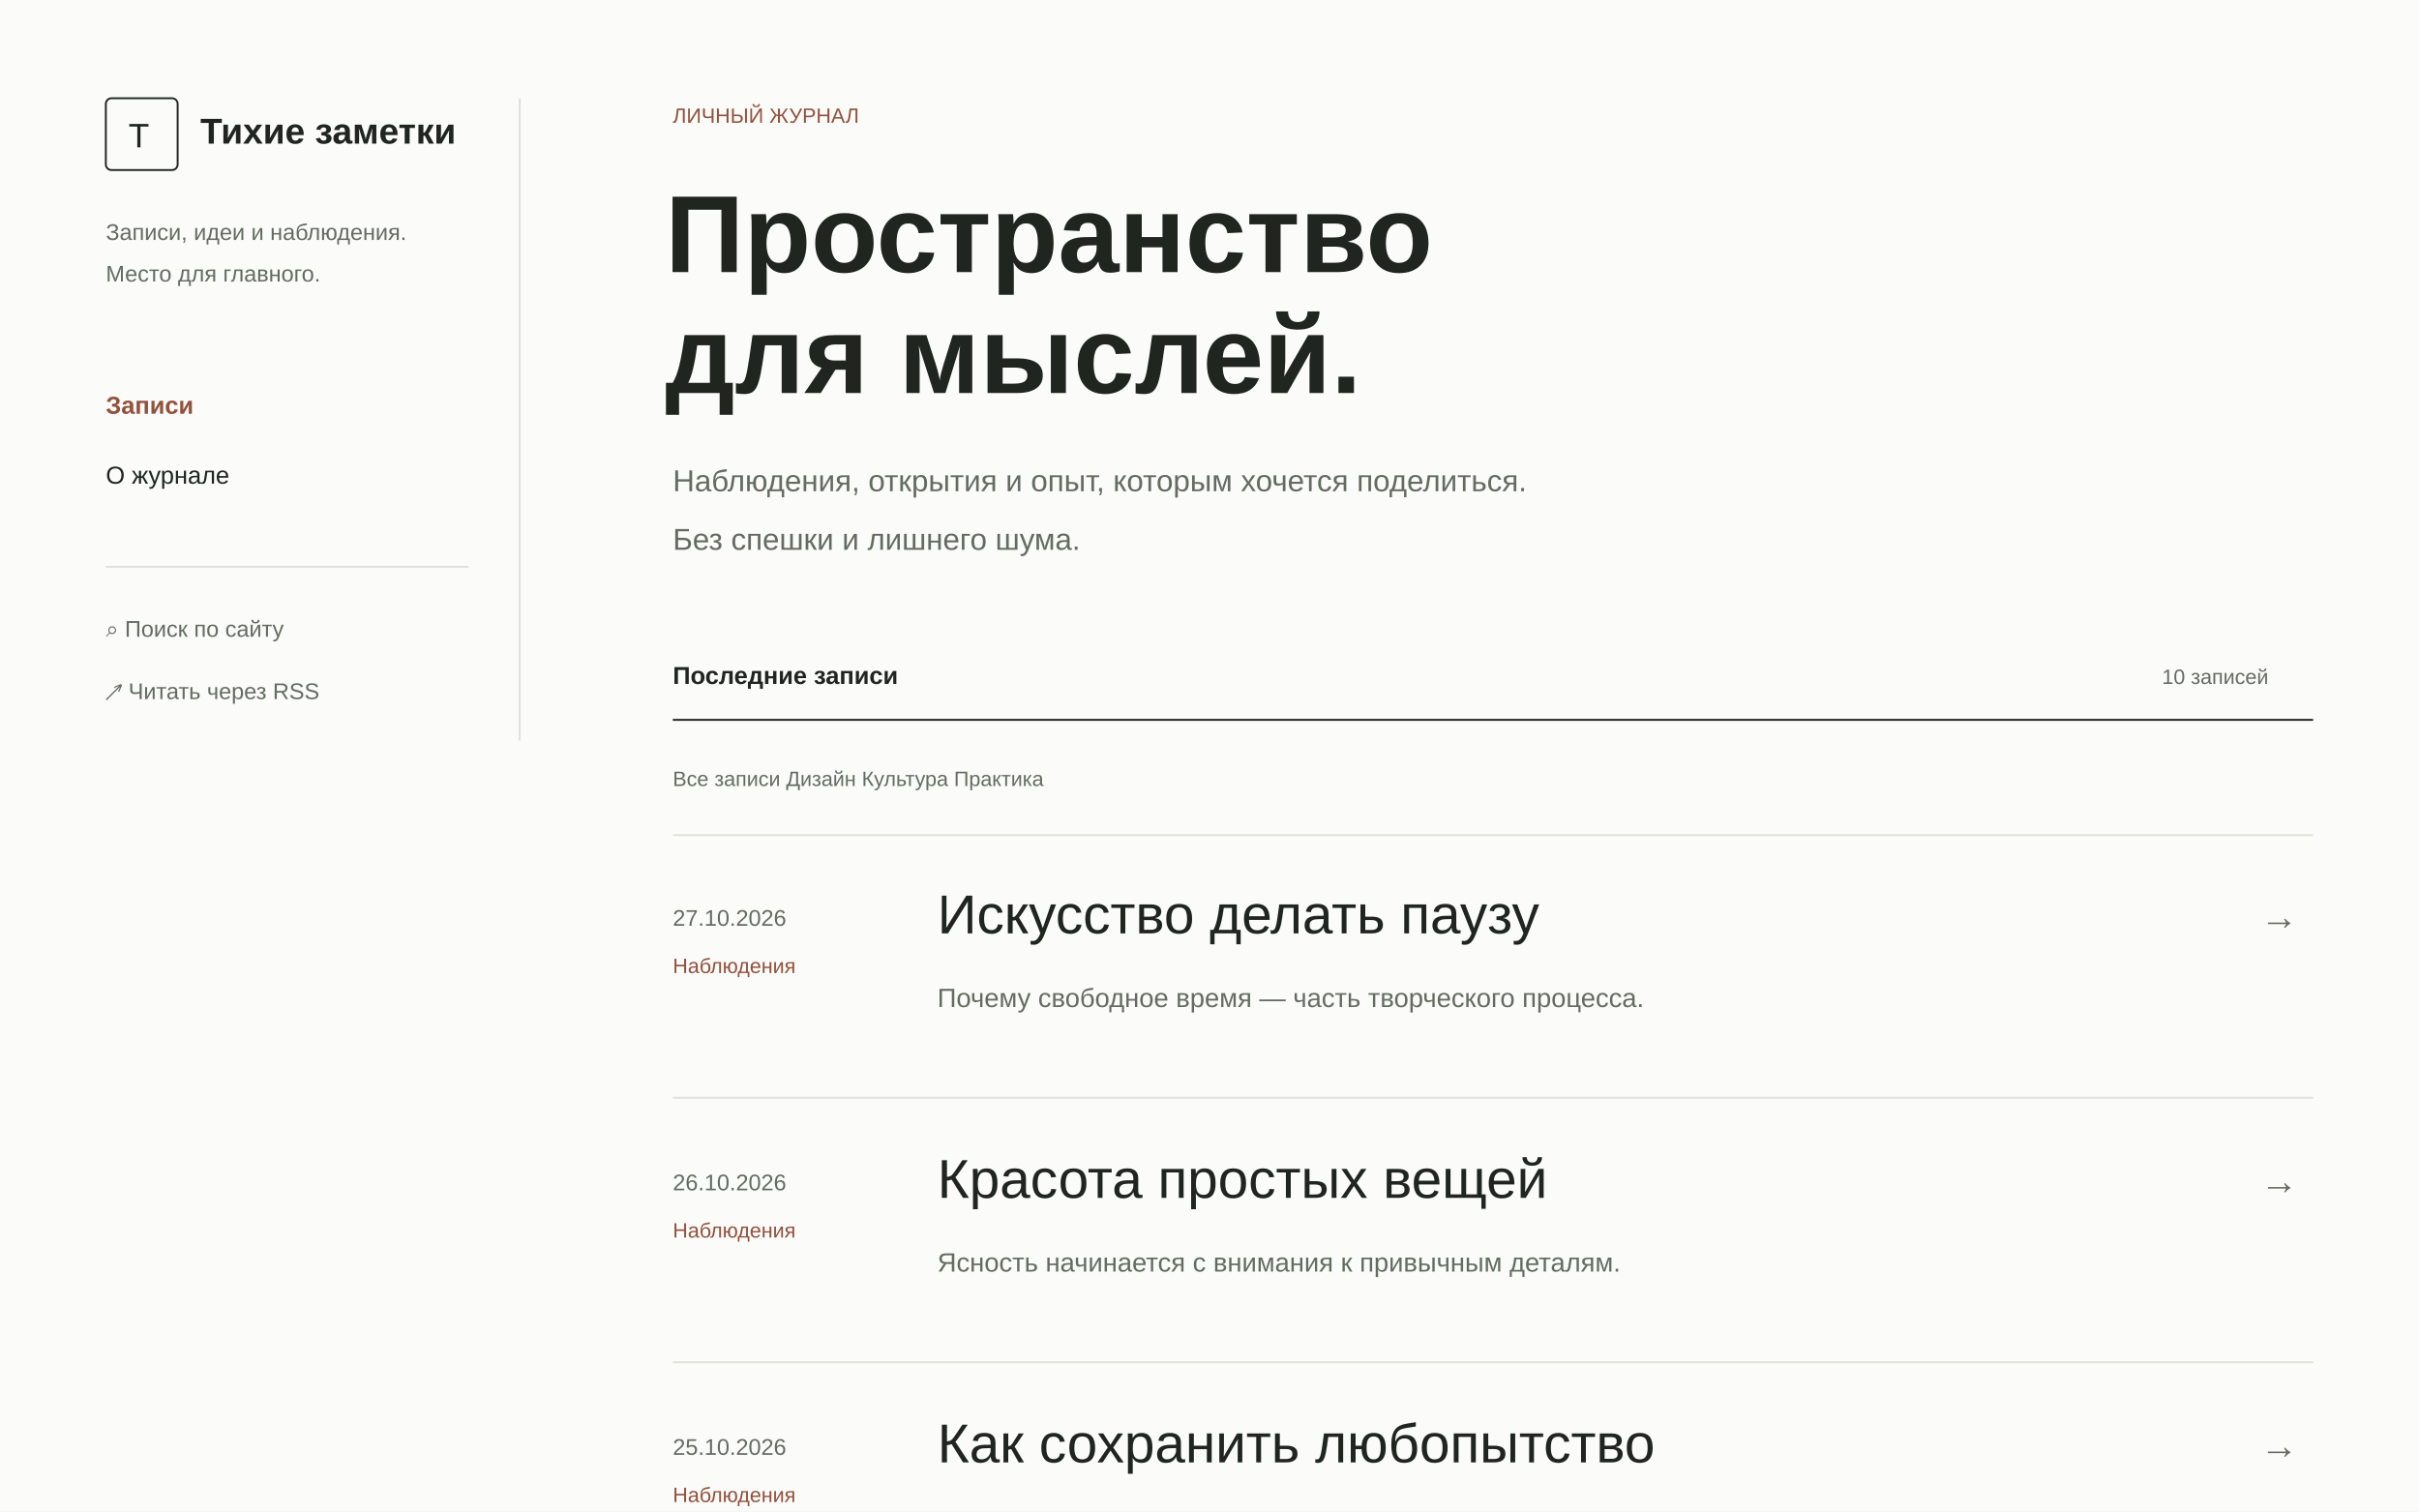
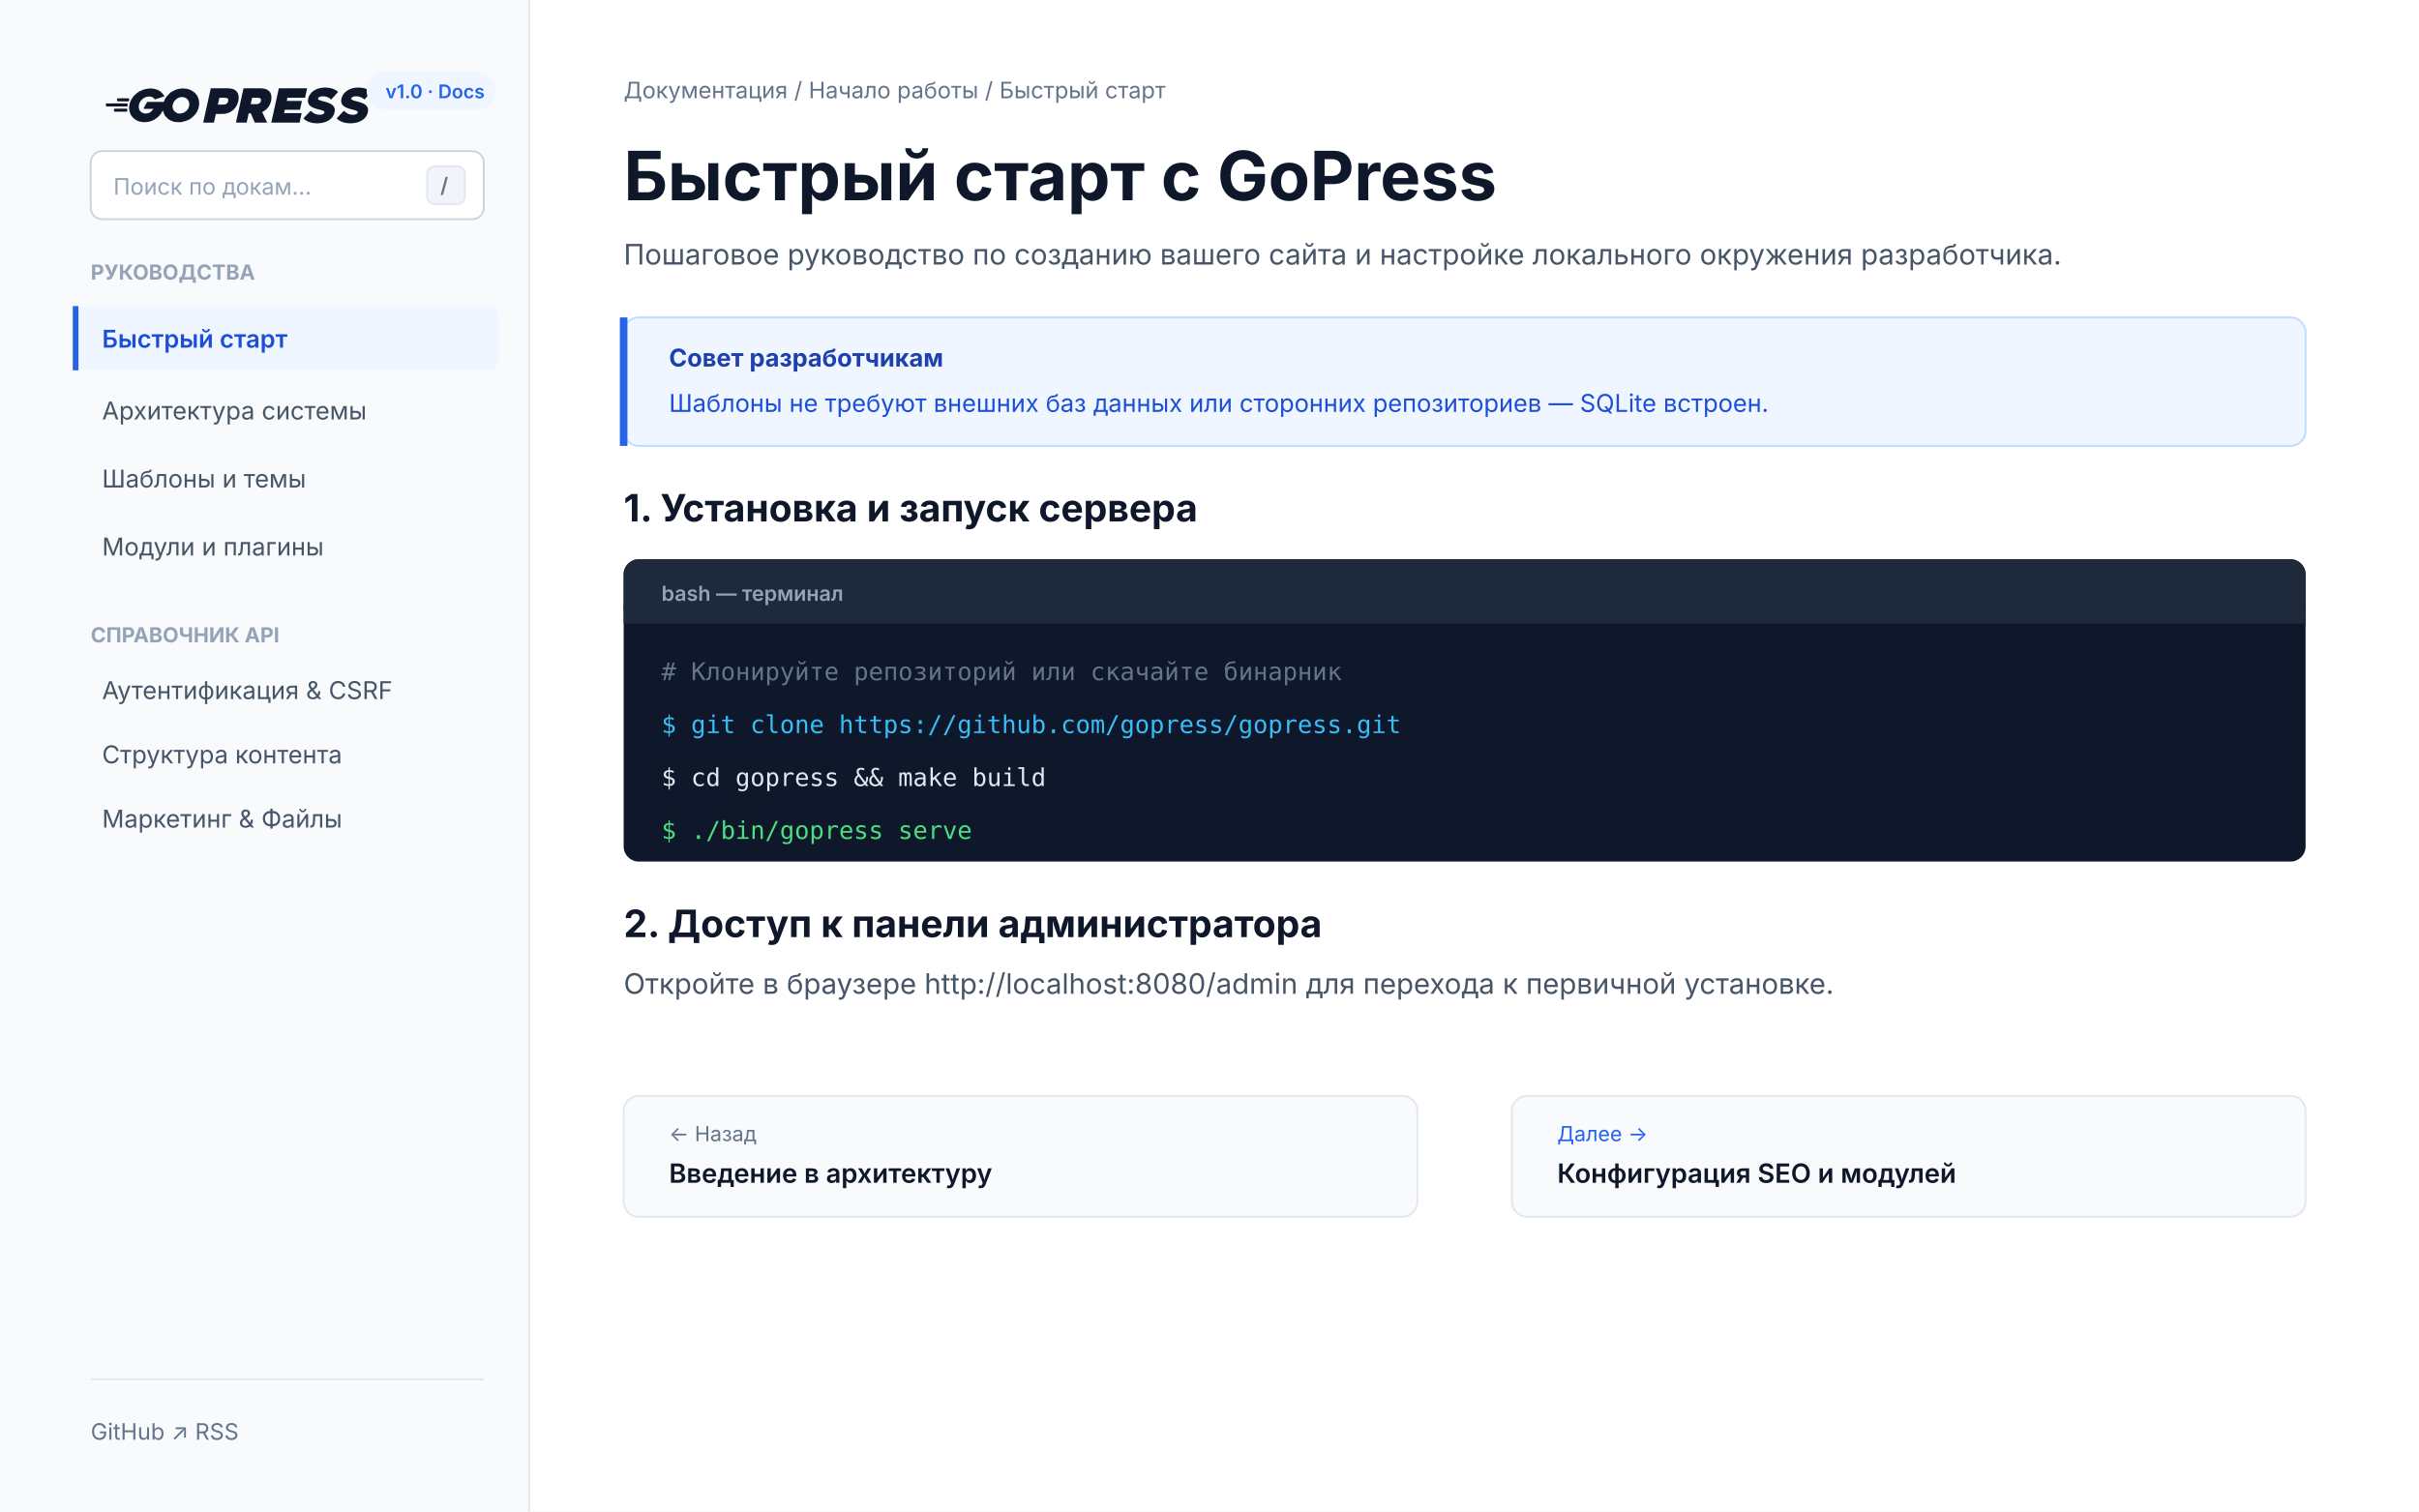
<svg xmlns="http://www.w3.org/2000/svg" width="1280" height="800" viewBox="0 0 1280 800">
-   <rect x="0" y="0" width="1280" height="800" rx="0" fill="#fbfbf9" />
-   <rect x="56" y="52" width="38" height="38" rx="3" fill="none" />
-   <rect x="56" y="52" width="38" height="38" rx="3" fill="none" stroke="#20251f" />
-   <text x="68" y="78" font-family="Arial" font-size="18" font-weight="400" fill="#20251f">Т</text>
-   <text x="106" y="76" font-family="Arial" font-size="19" font-weight="600" fill="#20251f">Тихие заметки</text>
-   <text x="56" y="127" font-family="Arial" font-size="12" font-weight="400" fill="#646c61">Записи, идеи и наблюдения.</text>
-   <text x="56" y="149" font-family="Arial" font-size="12" font-weight="400" fill="#646c61">Место для главного.</text>
-   <path d="M275 52h0" stroke="#dfe2d9" />
-   <path d="M275 52v340" stroke="#dfe2d9" />
-   <text x="56" y="219" font-family="Arial" font-size="13" font-weight="600" fill="#92513c">Записи</text>
-   <text x="56" y="256" font-family="Arial" font-size="13" font-weight="400" fill="#20251f">О журнале</text>
-   <path d="M56 300h192" stroke="#dfe2d9" />
-   <text x="56" y="337" font-family="Arial" font-size="12" font-weight="400" fill="#646c61">⌕  Поиск по сайту</text>
-   <text x="56" y="370" font-family="Arial" font-size="12" font-weight="400" fill="#646c61">↗  Читать через RSS</text>
-   <text x="356" y="65" font-family="Arial" font-size="11" font-weight="400" fill="#92513c">ЛИЧНЫЙ ЖУРНАЛ</text>
-   <text x="352" y="144" font-family="Arial" font-size="58" font-weight="600" fill="#20251f">Пространство</text>
-   <text x="352" y="208" font-family="Arial" font-size="58" font-weight="600" fill="#20251f">для мыслей.</text>
-   <text x="356" y="260" font-family="Arial" font-size="16" font-weight="400" fill="#646c61">Наблюдения, открытия и опыт, которым хочется поделиться.</text>
-   <text x="356" y="291" font-family="Arial" font-size="16" font-weight="400" fill="#646c61">Без спешки и лишнего шума.</text>
-   <text x="356" y="362" font-family="Arial" font-size="13" font-weight="600" fill="#20251f">Последние записи</text>
-   <text x="1144" y="362" font-family="Arial" font-size="11" font-weight="400" fill="#646c61">10 записей</text>
-   <path d="M356 381h868" stroke="#20251f" />
-   <text x="356" y="416" font-family="Arial" font-size="11" font-weight="400" fill="#646c61">Все записи     Дизайн     Культура     Практика</text>
-   <path d="M356 442h868" stroke="#dfe2d9" />
-   <text x="356" y="490" font-family="Arial" font-size="12" font-weight="400" fill="#646c61">27.10.2026</text>
-   <text x="356" y="515" font-family="Arial" font-size="11" font-weight="400" fill="#92513c">Наблюдения</text>
-   <text x="496" y="494" font-family="Arial" font-size="29" font-weight="400" fill="#20251f">Искусство делать паузу</text>
-   <text x="1196" y="492" font-family="Arial" font-size="20" font-weight="400" fill="#646c61">→</text>
-   <text x="496" y="533" font-family="Arial" font-size="14" font-weight="400" fill="#646c61">Почему свободное время — часть творческого процесса.</text>
-   <path d="M356 581h868" stroke="#dfe2d9" />
-   <text x="356" y="630" font-family="Arial" font-size="12" font-weight="400" fill="#646c61">26.10.2026</text>
-   <text x="356" y="655" font-family="Arial" font-size="11" font-weight="400" fill="#92513c">Наблюдения</text>
-   <text x="496" y="634" font-family="Arial" font-size="29" font-weight="400" fill="#20251f">Красота простых вещей</text>
-   <text x="1196" y="632" font-family="Arial" font-size="20" font-weight="400" fill="#646c61">→</text>
-   <text x="496" y="673" font-family="Arial" font-size="14" font-weight="400" fill="#646c61">Ясность начинается с внимания к привычным деталям.</text>
-   <path d="M356 721h868" stroke="#dfe2d9" />
-   <text x="356" y="770" font-family="Arial" font-size="12" font-weight="400" fill="#646c61">25.10.2026</text>
-   <text x="356" y="795" font-family="Arial" font-size="11" font-weight="400" fill="#92513c">Наблюдения</text>
-   <text x="496" y="774" font-family="Arial" font-size="29" font-weight="400" fill="#20251f">Как сохранить любопытство</text>
-   <text x="1196" y="772" font-family="Arial" font-size="20" font-weight="400" fill="#646c61">→</text>
-   <text x="496" y="813" font-family="Arial" font-size="14" font-weight="400" fill="#646c61" />
-   <path d="M356 861h868" stroke="#dfe2d9" />
+   <rect x="0" y="0" width="1280" height="800" rx="0" fill="#ffffff" />
+   <rect x="0" y="0" width="280" height="800" rx="0" fill="#f8fafc" />
+   <path d="M280 0h0" stroke="#e2e8f0" />
+   <path d="M280 0v800" stroke="#e2e8f0" />
+   <g transform="translate(48, 36) scale(0.055)" fill="#0f172a">
+     <path fill-rule="evenodd" d="M 568.00,197.00C 581.33,196.67 596.33,197.33 610.00,200.00C 623.67,202.67 639.67,208.50 650.00,213.00C 660.33,217.50 665.33,221.83 672.00,227.00C 678.67,232.17 685.17,238.67 690.00,244.00C 694.83,249.33 698.50,254.17 701.00,259.00C 703.50,263.83 718.33,266.00 705.00,273.00C 691.67,280.00 636.00,296.67 621.00,301.00C 606.00,305.33 618.83,302.00 615.00,299.00C 611.17,296.00 604.67,287.00 598.00,283.00C 591.33,279.00 584.83,276.00 575.00,275.00C 565.17,274.00 550.67,274.00 539.00,277.00C 527.33,280.00 515.33,285.33 505.00,293.00C 494.67,300.67 483.17,315.00 477.00,323.00C 470.83,331.00 470.33,334.67 468.00,341.00C 465.67,347.33 463.83,353.83 463.00,361.00C 462.17,368.17 461.50,376.17 463.00,384.00C 464.50,391.83 468.33,401.50 472.00,408.00C 475.67,414.50 480.00,418.83 485.00,423.00C 490.00,427.17 495.33,430.50 502.00,433.00C 508.67,435.50 515.67,438.00 525.00,438.00C 534.33,438.00 548.83,436.00 558.00,433.00C 567.17,430.00 573.17,425.83 580.00,420.00C 586.83,414.17 596.17,402.50 599.00,398.00C 601.83,393.50 610.67,393.83 597.00,393.00C 583.33,392.17 531.33,393.33 517.00,393.00C 502.67,392.67 512.00,392.50 511.00,391.00C 510.00,389.50 509.67,387.83 511.00,384.00C 512.33,380.17 513.67,377.33 519.00,368.00C 524.33,358.67 538.17,335.00 543.00,328.00C 547.83,321.00 521.83,326.33 548.00,326.00C 574.17,325.67 674.00,326.50 700.00,326.00C 726.00,325.50 701.67,327.50 704.00,323.00C 706.33,318.50 709.83,306.83 714.00,299.00C 718.17,291.17 721.33,285.33 729.00,276.00C 736.67,266.67 752.17,250.50 760.00,243.00C 767.83,235.50 767.17,236.33 776.00,231.00C 784.83,225.67 801.17,216.00 813.00,211.00C 824.83,206.00 836.33,203.33 847.00,201.00C 857.67,198.67 865.17,197.33 877.00,197.00C 888.83,196.67 904.67,196.83 918.00,199.00C 931.33,201.17 944.17,204.33 957.00,210.00C 969.83,215.67 984.33,224.33 995.00,233.00C 1005.67,241.67 1014.33,252.50 1021.00,262.00C 1027.67,271.50 1031.33,279.33 1035.00,290.00C 1038.67,300.67 1042.00,312.83 1043.00,326.00C 1044.00,339.17 1043.50,355.00 1041.00,369.00C 1038.50,383.00 1034.17,396.83 1028.00,410.00C 1021.83,423.17 1014.50,435.67 1004.00,448.00C 993.50,460.33 977.50,474.67 965.00,484.00C 952.50,493.33 943.50,498.17 929.00,504.00C 914.50,509.83 889.17,516.17 878.00,519.00C 866.83,521.83 873.00,521.00 862.00,521.00C 851.00,521.00 824.67,520.50 812.00,519.00C 799.33,517.50 794.67,515.17 786.00,512.00C 777.33,508.83 768.00,504.67 760.00,500.00C 752.00,495.33 745.50,491.00 738.00,484.00C 730.50,477.00 720.33,465.00 715.00,458.00C 709.67,451.00 709.33,449.67 706.00,442.00C 702.67,434.33 697.50,416.83 695.00,412.00C 692.50,407.17 695.00,407.33 691.00,413.00C 687.00,418.67 678.33,436.33 671.00,446.00C 663.67,455.67 656.17,463.00 647.00,471.00C 637.83,479.00 625.50,488.00 616.00,494.00C 606.50,500.00 599.00,503.33 590.00,507.00C 581.00,510.67 572.83,513.67 562.00,516.00C 551.17,518.33 537.17,520.50 525.00,521.00C 512.83,521.50 501.00,521.00 489.00,519.00C 477.00,517.00 462.50,512.50 453.00,509.00C 443.50,505.50 439.00,502.50 432.00,498.00C 425.00,493.50 417.17,487.67 411.00,482.00C 404.83,476.33 400.00,471.00 395.00,464.00C 390.00,457.00 385.17,451.17 381.00,440.00C 376.83,428.83 371.67,410.00 370.00,397.00C 368.33,384.00 369.50,373.17 371.00,362.00C 372.50,350.83 376.00,339.33 379.00,330.00C 382.00,320.67 384.17,314.83 389.00,306.00C 393.83,297.17 402.17,284.83 408.00,277.00C 413.83,269.17 417.17,265.50 424.00,259.00C 430.83,252.50 441.83,243.50 449.00,238.00C 456.17,232.50 458.67,230.50 467.00,226.00C 475.33,221.50 488.50,215.00 499.00,211.00C 509.50,207.00 518.50,204.33 530.00,202.00C 541.50,199.67 554.67,197.33 568.00,197.00ZM 869.00,280.00C 862.00,281.00 854.50,282.00 846.00,286.00C 837.50,290.00 825.83,297.00 818.00,304.00C 810.17,311.00 804.00,318.50 799.00,328.00C 794.00,337.50 789.50,350.83 788.00,361.00C 786.50,371.17 787.33,380.00 790.00,389.00C 792.67,398.00 797.33,407.67 804.00,415.00C 810.67,422.33 822.00,429.17 830.00,433.00C 838.00,436.83 842.50,438.00 852.00,438.00C 861.50,438.00 876.33,436.67 887.00,433.00C 897.67,429.33 908.67,421.50 916.00,416.00C 923.33,410.50 927.17,404.83 931.00,400.00C 934.83,395.17 936.17,393.67 939.00,387.00C 941.83,380.33 946.83,369.67 948.00,360.00C 949.17,350.33 948.67,338.50 946.00,329.00C 943.33,319.50 936.33,309.17 932.00,303.00C 927.67,296.83 924.67,295.17 920.00,292.00C 915.33,288.83 909.33,286.00 904.00,284.00C 898.67,282.00 893.83,280.67 888.00,280.00C 882.17,279.33 876.00,279.00 869.00,280.00ZM 263.00,292.00C 280.67,290.50 342.50,291.17 360.00,292.00C 377.50,292.83 366.17,294.50 368.00,297.00C 369.83,299.50 371.67,303.33 371.00,307.00C 370.33,310.67 366.67,316.67 364.00,319.00C 361.33,321.33 371.83,320.83 355.00,321.00C 338.17,321.17 279.83,321.67 263.00,320.00C 246.17,318.33 255.50,314.17 254.00,311.00C 252.50,307.83 252.50,304.17 254.00,301.00C 255.50,297.83 245.33,293.50 263.00,292.00ZM 158.00,341.00C 190.50,340.00 310.50,339.83 343.00,341.00C 375.50,342.17 351.17,344.67 353.00,348.00C 354.83,351.33 354.33,358.00 354.00,361.00C 353.67,364.00 353.00,364.50 351.00,366.00C 349.00,367.50 374.17,369.33 342.00,370.00C 309.83,370.67 189.83,370.50 158.00,370.00C 126.17,369.50 153.00,368.83 151.00,367.00C 149.00,365.17 146.50,362.33 146.00,359.00C 145.50,355.67 146.00,350.00 148.00,347.00C 150.00,344.00 125.50,342.00 158.00,341.00ZM 236.00,391.00C 254.67,390.50 321.17,390.33 340.00,391.00C 358.83,391.67 346.83,392.00 349.00,395.00C 351.17,398.00 353.17,405.33 353.00,409.00C 352.83,412.67 350.00,415.17 348.00,417.00C 346.00,418.83 360.00,419.50 341.00,420.00C 322.00,420.50 253.33,421.00 234.00,420.00C 214.67,419.00 226.83,417.00 225.00,414.00C 223.17,411.00 222.50,405.33 223.00,402.00C 223.50,398.67 225.83,395.83 228.00,394.00C 230.17,392.17 217.33,391.50 236.00,391.00Z" />
+     <path fill-rule="evenodd" transform="matrix(1 0 -.22 1 1155 195)" d="M0 0H163C247 0 292 49 292 123S245 247 163 247H103V330H0Z M103 91V157H158C182 157 195 144 195 124S182 91 158 91Z" />
+     <path fill-rule="evenodd" transform="matrix(1 0 -.22 1 1470 195)" d="M0 0H163C247 0 292 49 292 121C292 171 270 208 230 229L300 330H181L123 241H103V330H0Z M103 91V153H158C182 153 195 141 195 122S182 91 158 91Z" />
+     <path fill-rule="evenodd" transform="matrix(1 0 -.22 1 1810 195)" d="M0 0H272V91H103V122H249V207H103V239H272V330H0Z" />
+     <path fill-rule="evenodd" transform="matrix(1 0 -.22 1 2110 195)" d="M278 35L228 108C196 85 170 77 140 77C111 77 99 86 99 98C99 111 116 116 158 126C246 146 287 174 287 231C287 297 231 337 143 337C85 337 32 319 0 289L54 216C84 242 115 255 148 255C176 255 190 247 190 233C190 219 171 214 129 204C44 185 4 157 4 100C4 38 57 -7 141 -7C196 -7 243 8 278 35Z" />
+     <path fill-rule="evenodd" transform="matrix(1 0 -.22 1 2430 195)" d="M278 35L228 108C196 85 170 77 140 77C111 77 99 86 99 98C99 111 116 116 158 126C246 146 287 174 287 231C287 297 231 337 143 337C85 337 32 319 0 289L54 216C84 242 115 255 148 255C176 255 190 247 190 233C190 219 171 214 129 204C44 185 4 157 4 100C4 38 57 -7 141 -7C196 -7 243 8 278 35Z" />
+   </g>
+   <rect x="194" y="38" width="68" height="20" rx="10" fill="#eff6ff" />
+   <text x="204" y="52" font-family="system-ui, -apple-system, sans-serif" font-size="10" font-weight="600" fill="#2563eb">v1.0 · Docs</text>
+   <rect x="48" y="80" width="208" height="36" rx="6" fill="#ffffff" stroke="#cbd5e1" stroke-width="1" />
+   <text x="60" y="103" font-family="system-ui, -apple-system, sans-serif" font-size="12" font-weight="400" fill="#94a3b8">Поиск по докам...</text>
+   <rect x="226" y="88" width="20" height="20" rx="4" fill="#f1f5f9" stroke="#e2e8f0" stroke-width="1" />
+   <text x="233" y="102" font-family="system-ui, -apple-system, sans-serif" font-size="11" font-weight="600" fill="#64748b">/</text>
+   <text x="48" y="148" font-family="system-ui, -apple-system, sans-serif" font-size="11" font-weight="700" fill="#94a3b8">РУКОВОДСТВА</text>
+   <rect x="40" y="162" width="224" height="34" rx="6" fill="#eff6ff" />
+   <path d="M40 162h0" stroke="#2563eb" />
+   <path d="M40 162v34" stroke="#2563eb" stroke-width="3" />
+   <text x="54" y="184" font-family="system-ui, -apple-system, sans-serif" font-size="13" font-weight="600" fill="#1d4ed8">Быстрый старт</text>
+   <text x="54" y="222" font-family="system-ui, -apple-system, sans-serif" font-size="13" font-weight="400" fill="#475569">Архитектура системы</text>
+   <text x="54" y="258" font-family="system-ui, -apple-system, sans-serif" font-size="13" font-weight="400" fill="#475569">Шаблоны и темы</text>
+   <text x="54" y="294" font-family="system-ui, -apple-system, sans-serif" font-size="13" font-weight="400" fill="#475569">Модули и плагины</text>
+   <text x="48" y="340" font-family="system-ui, -apple-system, sans-serif" font-size="11" font-weight="700" fill="#94a3b8">СПРАВОЧНИК API</text>
+   <text x="54" y="370" font-family="system-ui, -apple-system, sans-serif" font-size="13" font-weight="400" fill="#475569">Аутентификация &amp; CSRF</text>
+   <text x="54" y="404" font-family="system-ui, -apple-system, sans-serif" font-size="13" font-weight="400" fill="#475569">Структура контента</text>
+   <text x="54" y="438" font-family="system-ui, -apple-system, sans-serif" font-size="13" font-weight="400" fill="#475569">Маркетинг &amp; Файлы</text>
+   <path d="M48 730h208" stroke="#e2e8f0" />
+   <text x="48" y="762" font-family="system-ui, -apple-system, sans-serif" font-size="12" font-weight="400" fill="#64748b">GitHub ↗      RSS</text>
+   <text x="330" y="52" font-family="system-ui, -apple-system, sans-serif" font-size="12" font-weight="400" fill="#64748b">Документация  /  Начало работы  /  Быстрый старт</text>
+   <text x="330" y="106" font-family="system-ui, -apple-system, sans-serif" font-size="36" font-weight="700" fill="#0f172a">Быстрый старт с GoPress</text>
+   <text x="330" y="140" font-family="system-ui, -apple-system, sans-serif" font-size="15" font-weight="400" fill="#475569">Пошаговое руководство по созданию вашего сайта и настройке локального окружения разработчика.</text>
+   <rect x="330" y="168" width="890" height="68" rx="8" fill="#eff6ff" stroke="#bfdbfe" stroke-width="1" />
+   <path d="M330 168h0" stroke="#2563eb" />
+   <path d="M330 168v68" stroke="#2563eb" stroke-width="4" />
+   <text x="354" y="194" font-family="system-ui, -apple-system, sans-serif" font-size="13" font-weight="700" fill="#1e40af">Совет разработчикам</text>
+   <text x="354" y="218" font-family="system-ui, -apple-system, sans-serif" font-size="13" font-weight="400" fill="#1d4ed8">Шаблоны не требуют внешних баз данных или сторонних репозиториев — SQLite встроен.</text>
+   <text x="330" y="276" font-family="system-ui, -apple-system, sans-serif" font-size="20" font-weight="700" fill="#0f172a">1. Установка и запуск сервера</text>
+   <rect x="330" y="296" width="890" height="160" rx="8" fill="#0f172a" />
+   <rect x="330" y="296" width="890" height="34" rx="8" fill="#1e293b" />
+   <rect x="330" y="320" width="890" height="10" rx="0" fill="#1e293b" />
+   <text x="350" y="318" font-family="system-ui, -apple-system, sans-serif" font-size="11" font-weight="600" fill="#94a3b8">bash — терминал</text>
+   <text x="350" y="360" font-family="monospace" font-size="13" font-weight="400" fill="#64748b"># Клонируйте репозиторий или скачайте бинарник</text>
+   <text x="350" y="388" font-family="monospace" font-size="13" font-weight="400" fill="#38bdf8">$ git clone https://github.com/gopress/gopress.git</text>
+   <text x="350" y="416" font-family="monospace" font-size="13" font-weight="400" fill="#e2e8f0">$ cd gopress &amp;&amp; make build</text>
+   <text x="350" y="444" font-family="monospace" font-size="13" font-weight="400" fill="#4ade80">$ ./bin/gopress serve</text>
+   <text x="330" y="496" font-family="system-ui, -apple-system, sans-serif" font-size="20" font-weight="700" fill="#0f172a">2. Доступ к панели администратора</text>
+   <text x="330" y="526" font-family="system-ui, -apple-system, sans-serif" font-size="15" font-weight="400" fill="#475569">Откройте в браузере http://localhost:8080/admin для перехода к первичной установке.</text>
+   <rect x="330" y="580" width="420" height="64" rx="8" fill="#f8fafc" stroke="#e2e8f0" stroke-width="1" />
+   <text x="354" y="604" font-family="system-ui, -apple-system, sans-serif" font-size="11" font-weight="400" fill="#64748b">← Назад</text>
+   <text x="354" y="626" font-family="system-ui, -apple-system, sans-serif" font-size="14" font-weight="600" fill="#0f172a">Введение в архитектуру</text>
+   <rect x="800" y="580" width="420" height="64" rx="8" fill="#f8fafc" stroke="#e2e8f0" stroke-width="1" />
+   <text x="824" y="604" font-family="system-ui, -apple-system, sans-serif" font-size="11" font-weight="400" fill="#2563eb">Далее →</text>
+   <text x="824" y="626" font-family="system-ui, -apple-system, sans-serif" font-size="14" font-weight="600" fill="#0f172a">Конфигурация SEO и модулей</text>
</svg>
